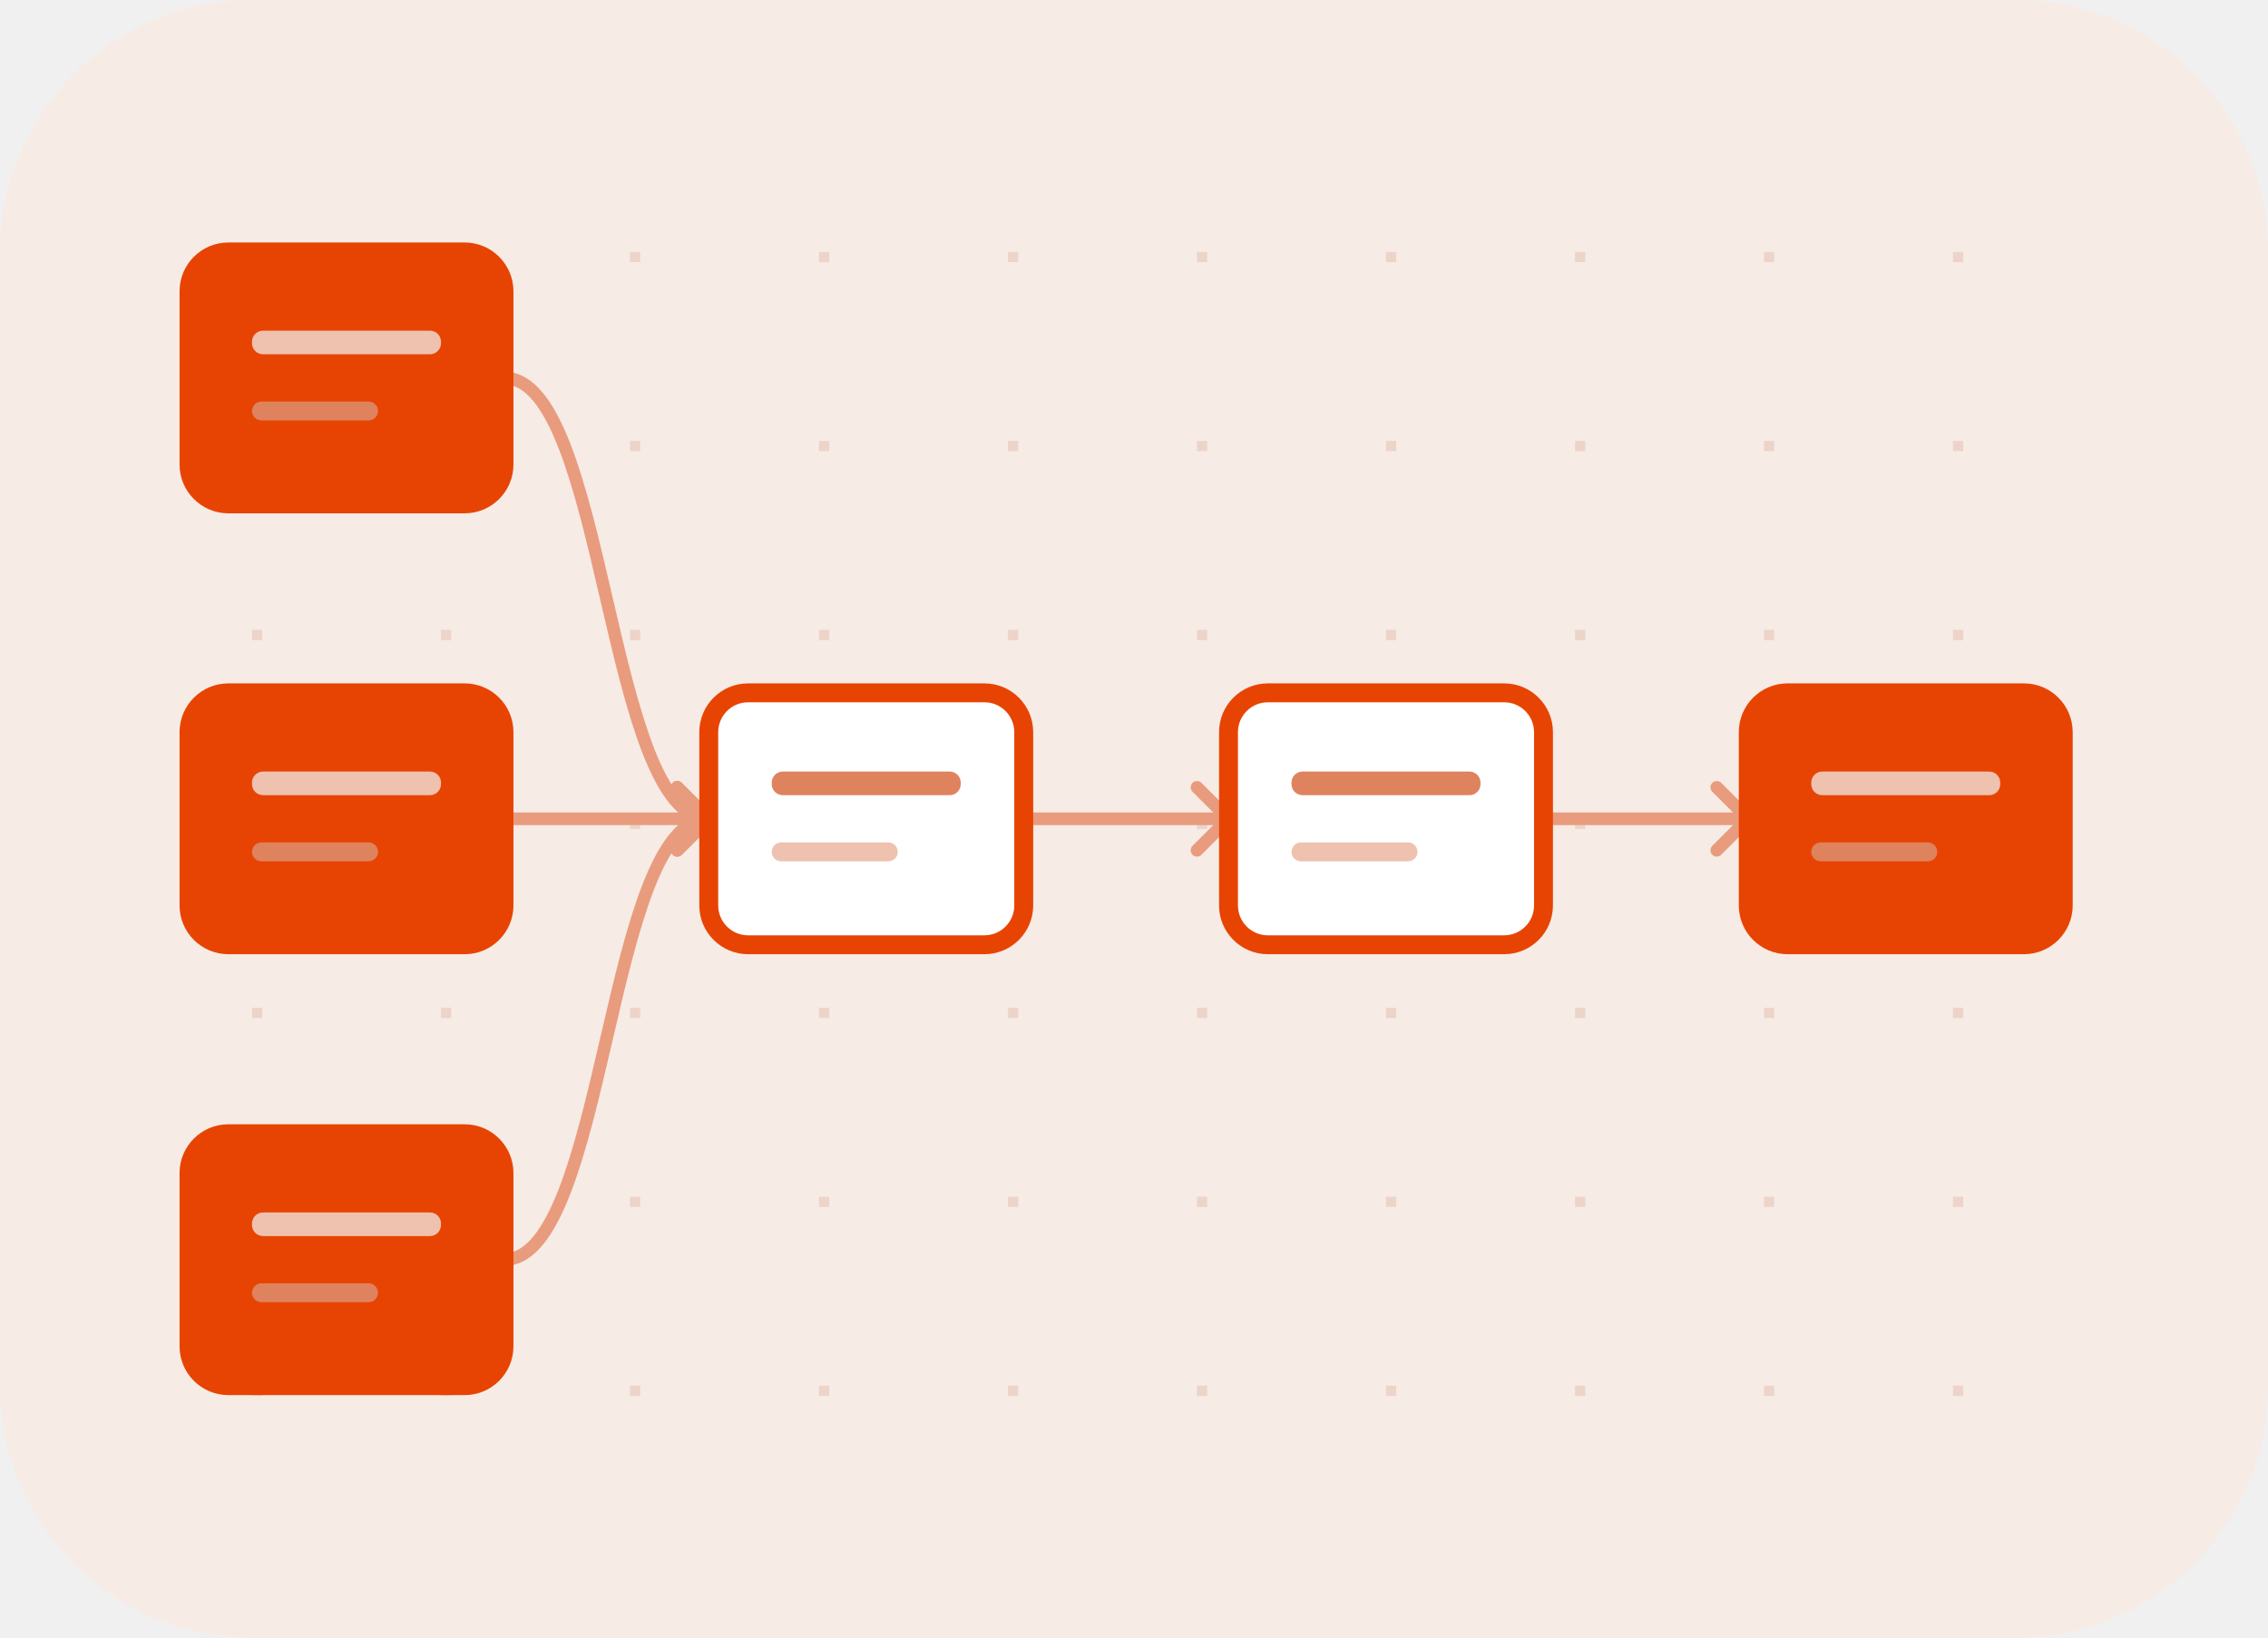
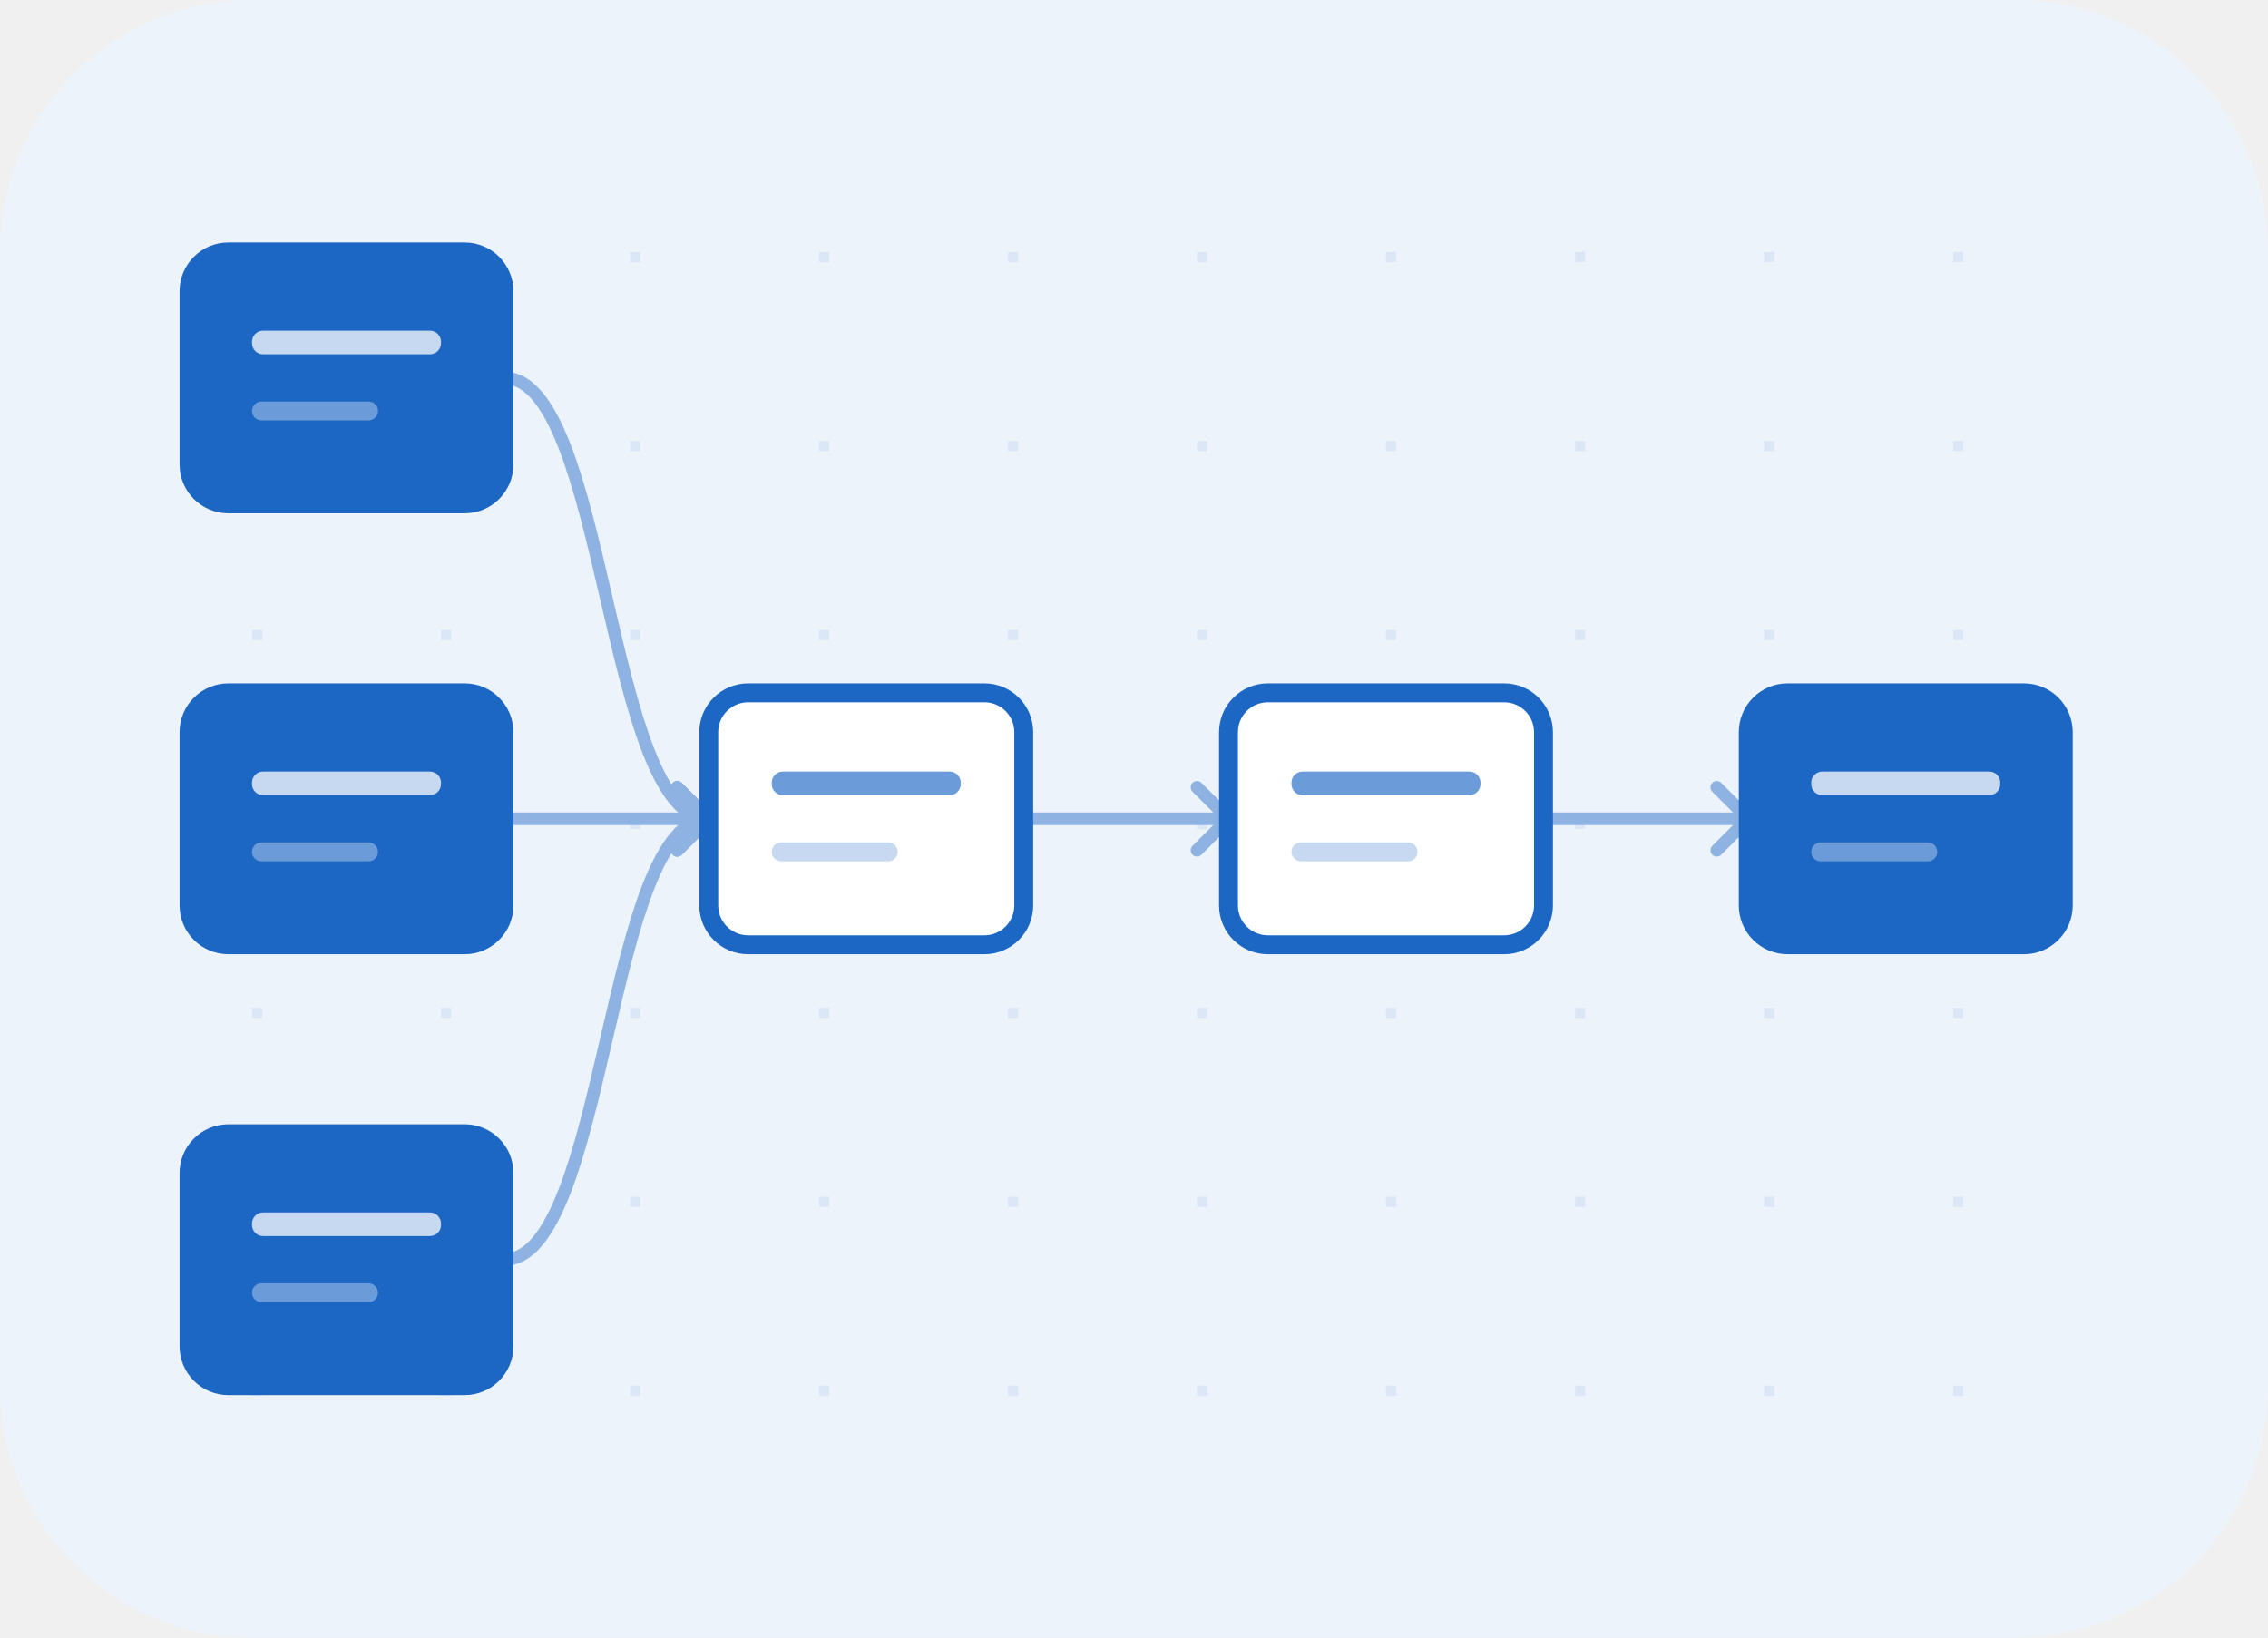
<svg xmlns="http://www.w3.org/2000/svg" width="144" height="104" viewBox="0 0 144 104">
  <defs>
    <clipPath id="c1">
      <rect width="128" height="88" rx="10" />
    </clipPath>
  </defs>
-   <rect width="144" height="104" rx="16" fill="#f6ebe5" />
+   <rect width="144" height="104" rx="16" fill="#edf3fa" />
  <g transform="translate(8 8)" clip-path="url(#c1)">
-     <path d="M8 8h.65v.65h-.65zM20 8h.65v.65h-.65zM32 8h.65v.65h-.65zM44 8h.65v.65h-.65zM56 8h.65v.65h-.65zM68 8h.65v.65h-.65zM80 8h.65v.65h-.65zM92 8h.65v.65h-.65zM104 8h.65v.65h-.65zM116 8h.65v.65h-.65zM8 20h.65v.65h-.65zM20 20h.65v.65h-.65zM32 20h.65v.65h-.65zM44 20h.65v.65h-.65zM56 20h.65v.65h-.65zM68 20h.65v.65h-.65zM80 20h.65v.65h-.65zM92 20h.65v.65h-.65zM104 20h.65v.65h-.65zM116 20h.65v.65h-.65zM8 32h.65v.65h-.65zM20 32h.65v.65h-.65zM32 32h.65v.65h-.65zM44 32h.65v.65h-.65zM56 32h.65v.65h-.65zM68 32h.65v.65h-.65zM80 32h.65v.65h-.65zM92 32h.65v.65h-.65zM104 32h.65v.65h-.65zM116 32h.65v.65h-.65zM8 44h.65v.65h-.65zM20 44h.65v.65h-.65zM32 44h.65v.65h-.65zM44 44h.65v.65h-.65zM56 44h.65v.65h-.65zM68 44h.65v.65h-.65zM80 44h.65v.65h-.65zM92 44h.65v.65h-.65zM104 44h.65v.65h-.65zM116 44h.65v.65h-.65zM8 56h.65v.65h-.65zM20 56h.65v.65h-.65zM32 56h.65v.65h-.65zM44 56h.65v.65h-.65zM56 56h.65v.65h-.65zM68 56h.65v.65h-.65zM80 56h.65v.65h-.65zM92 56h.65v.65h-.65zM104 56h.65v.65h-.65zM116 56h.65v.65h-.65zM8 68h.65v.65h-.65zM20 68h.65v.65h-.65zM32 68h.65v.65h-.65zM44 68h.65v.65h-.65zM56 68h.65v.65h-.65zM68 68h.65v.65h-.65zM80 68h.65v.65h-.65zM92 68h.65v.65h-.65zM104 68h.65v.65h-.65zM116 68h.65v.65h-.65zM8 80h.65v.65h-.65zM20 80h.65v.65h-.65zM32 80h.65v.65h-.65zM44 80h.65v.65h-.65zM56 80h.65v.65h-.65zM68 80h.65v.65h-.65zM80 80h.65v.65h-.65zM92 80h.65v.65h-.65zM104 80h.65v.65h-.65zM116 80h.65v.65h-.65z" fill="#ecd4c9" />
-     <path d="M24 15.6q1.349 0 2.466 1.348 .93 1.122 1.766 3.283 .686 1.771 1.411 4.527 .289 1.098 .633 2.538 .207 .862 .614 2.614 .406 1.748 .612 2.608 .342 1.431 .629 2.521 .714 2.713 1.383 4.442 .789 2.039 1.636 3.061 .877 1.058 1.85 1.058 .08 0 .153 .03 .074 .031 .13 .087 .056 .056 .087 .13 .03 .073 .03 .153 0 .08-.03 .153-.031 .074-.087 .13-.056 .056-.13 .087-.073 .03-.153 .03-1.349 0-2.466-1.348-.93-1.122-1.766-3.283-.686-1.771-1.411-4.527-.289-1.098-.633-2.538-.207-.862-.614-2.614-.406-1.748-.612-2.608-.342-1.431-.629-2.521-.714-2.713-1.383-4.442-.789-2.039-1.636-3.061-.877-1.058-1.85-1.058-.08 0-.153-.03-.074-.031-.13-.087-.056-.056-.087-.13-.03-.073-.03-.153 0-.08 .03-.153 .031-.074 .087-.13 .056-.056 .13-.087 .073-.03 .153-.03zM35.283 41.717l2 2q.056 .056 .087 .13 .03 .073 .03 .153 0 .08-.03 .153-.031 .074-.087 .13l-2 2q-.056 .056-.13 .087-.073 .03-.153 .03-.08 0-.153-.03-.074-.031-.13-.087-.056-.056-.087-.13-.03-.073-.03-.153 0-.08 .03-.153 .031-.074 .087-.13l2-2 .283 .283-.283 .283-2-2q-.056-.056-.087-.13-.03-.073-.03-.153 0-.08 .03-.153 .031-.074 .087-.13 .056-.056 .13-.087 .073-.03 .153-.03 .08 0 .153 .03 .074 .031 .13 .087z" fill="#e99b7d" />
-     <path d="M24 43.6h6.5 6.5q.08 0 .153 .03 .074 .031 .13 .087 .056 .056 .087 .13 .03 .073 .03 .153 0 .08-.03 .153-.031 .074-.087 .13-.056 .056-.13 .087-.073 .03-.153 .03h-6.5-6.5q-.08 0-.153-.03-.074-.031-.13-.087-.056-.056-.087-.13-.03-.073-.03-.153 0-.08 .03-.153 .031-.074 .087-.13 .056-.056 .13-.087 .073-.03 .153-.03zM35.283 41.717l2 2q.056 .056 .087 .13 .03 .073 .03 .153 0 .08-.03 .153-.031 .074-.087 .13l-2 2q-.056 .056-.13 .087-.073 .03-.153 .03-.08 0-.153-.03-.074-.031-.13-.087-.056-.056-.087-.13-.03-.073-.03-.153 0-.08 .03-.153 .031-.074 .087-.13l2-2 .283 .283-.283 .283-2-2q-.056-.056-.087-.13-.03-.073-.03-.153 0-.08 .03-.153 .031-.074 .087-.13 .056-.056 .13-.087 .073-.03 .153-.03 .08 0 .153 .03 .074 .031 .13 .087z" fill="#e99b7d" />
-     <path d="M24 71.6q.973 0 1.85-1.058 .847-1.022 1.636-3.061 .669-1.729 1.383-4.442 .287-1.09 .629-2.521 .206-.86 .612-2.608 .407-1.752 .614-2.614 .344-1.44 .633-2.538 .725-2.756 1.411-4.527 .836-2.161 1.766-3.283 1.117-1.348 2.466-1.348 .08 0 .153 .03 .074 .031 .13 .087 .056 .056 .087 .13 .03 .073 .03 .153 0 .08-.03 .153-.031 .074-.087 .13-.056 .056-.13 .087-.073 .03-.153 .03-.973 0-1.85 1.058-.847 1.022-1.636 3.061-.669 1.729-1.383 4.442-.287 1.09-.629 2.521-.206 .86-.612 2.608-.407 1.752-.614 2.614-.344 1.44-.633 2.538-.725 2.756-1.411 4.527-.836 2.161-1.766 3.283-1.117 1.348-2.466 1.348-.08 0-.153-.03-.074-.031-.13-.087-.056-.056-.087-.13-.03-.073-.03-.153 0-.08 .03-.153 .031-.074 .087-.13 .056-.056 .13-.087 .073-.03 .153-.03zM35.283 41.717l2 2q.056 .056 .087 .13 .03 .073 .03 .153 0 .08-.03 .153-.031 .074-.087 .13l-2 2q-.056 .056-.13 .087-.073 .03-.153 .03-.08 0-.153-.03-.074-.031-.13-.087-.056-.056-.087-.13-.03-.073-.03-.153 0-.08 .03-.153 .031-.074 .087-.13l2-2 .283 .283-.283 .283-2-2q-.056-.056-.087-.13-.03-.073-.03-.153 0-.08 .03-.153 .031-.074 .087-.13 .056-.056 .13-.087 .073-.03 .153-.03 .08 0 .153 .03 .074 .031 .13 .087z" fill="#e99b7d" />
-     <path d="M57 43.6h6.5 6.5q.08 0 .153 .03 .074 .031 .13 .087 .056 .056 .087 .13 .03 .073 .03 .153 0 .08-.03 .153-.031 .074-.087 .13-.056 .056-.13 .087-.073 .03-.153 .03h-6.5-6.5q-.08 0-.153-.03-.074-.031-.13-.087-.056-.056-.087-.13-.03-.073-.03-.153 0-.08 .03-.153 .031-.074 .087-.13 .056-.056 .13-.087 .073-.03 .153-.03zM68.283 41.717l2 2q.056 .056 .087 .13 .03 .073 .03 .153 0 .08-.03 .153-.031 .074-.087 .13l-2 2q-.056 .056-.13 .087-.073 .03-.153 .03-.08 0-.153-.03-.074-.031-.13-.087-.056-.056-.087-.13-.03-.073-.03-.153 0-.08 .03-.153 .031-.074 .087-.13l2-2 .283 .283-.283 .283-2-2q-.056-.056-.087-.13-.03-.073-.03-.153 0-.08 .03-.153 .031-.074 .087-.13 .056-.056 .13-.087 .073-.03 .153-.03 .08 0 .153 .03 .074 .031 .13 .087z" fill="#e99b7d" />
-     <path d="M90 43.6h6.5 6.5q.08 0 .153 .03 .074 .031 .13 .087 .056 .056 .087 .13 .03 .073 .03 .153 0 .08-.03 .153-.031 .074-.087 .13-.056 .056-.13 .087-.073 .03-.153 .03h-6.5-6.5q-.08 0-.153-.03-.074-.031-.13-.087-.056-.056-.087-.13-.03-.073-.03-.153 0-.08 .03-.153 .031-.074 .087-.13 .056-.056 .13-.087 .073-.03 .153-.03zM101.283 41.717l2 2q.056 .056 .087 .13 .03 .073 .03 .153 0 .08-.03 .153-.031 .074-.087 .13l-2 2q-.056 .056-.13 .087-.073 .03-.153 .03-.08 0-.153-.03-.074-.031-.13-.087-.056-.056-.087-.13-.03-.073-.03-.153 0-.08 .03-.153 .031-.074 .087-.13l2-2 .283 .283-.283 .283-2-2q-.056-.056-.087-.13-.03-.073-.03-.153 0-.08 .03-.153 .031-.074 .087-.13 .056-.056 .13-.087 .073-.03 .153-.03 .08 0 .153 .03 .074 .031 .13 .087z" fill="#e99b7d" />
-     <rect transform="translate(4 8)" width="20" height="16" rx="2.5" fill="#e74403" />
-     <path transform="translate(4 8)" d="M2.5 16.6c-1.712 0-3.1-1.388-3.1-3.1v-11c0-1.712 1.388-3.1 3.1-3.1v1.2c-1.049 0-1.9 .851-1.9 1.9v11c0 1.049 .851 1.9 1.9 1.9M20.6 13.5c0 1.712-1.388 3.1-3.1 3.1h-15c-1.712 0-3.1-1.388-3.1-3.1h1.2c0 1.049 .851 1.9 1.9 1.9h15c1.049 0 1.9-.851 1.9-1.9M17.5-.6c1.712 0 3.1 1.388 3.1 3.1v11c0 1.712-1.388 3.1-3.1 3.1v-1.2c1.049 0 1.9-.851 1.9-1.9v-11c0-1.049-.851-1.9-1.9-1.9M-.6 2.5c0-1.712 1.388-3.1 3.1-3.1h15c1.712 0 3.1 1.388 3.1 3.1h-1.2c0-1.049-.851-1.9-1.9-1.9h-15c-1.049 0-1.9 .851-1.9 1.9z" fill="#e74403" />
-     <rect transform="translate(8 13)" width="12" height="1.5" rx="0.7" fill="#efc1af" />
-     <rect transform="translate(8 17.5)" width="8" height="1.2" rx="0.6" fill="#df825e" />
-     <rect transform="translate(4 36)" width="20" height="16" rx="2.5" fill="#e74403" />
-     <path transform="translate(4 36)" d="M2.5 16.6c-1.712 0-3.1-1.388-3.1-3.1v-11c0-1.712 1.388-3.1 3.1-3.1v1.2c-1.049 0-1.9 .851-1.9 1.9v11c0 1.049 .851 1.9 1.9 1.9M20.6 13.5c0 1.712-1.388 3.1-3.1 3.1h-15c-1.712 0-3.1-1.388-3.1-3.1h1.2c0 1.049 .851 1.9 1.9 1.9h15c1.049 0 1.9-.851 1.9-1.9M17.5-.6c1.712 0 3.1 1.388 3.1 3.1v11c0 1.712-1.388 3.1-3.1 3.1v-1.2c1.049 0 1.9-.851 1.9-1.9v-11c0-1.049-.851-1.9-1.9-1.9M-.6 2.5c0-1.712 1.388-3.1 3.1-3.1h15c1.712 0 3.1 1.388 3.1 3.1h-1.2c0-1.049-.851-1.9-1.9-1.9h-15c-1.049 0-1.9 .851-1.9 1.9z" fill="#e74403" />
-     <rect transform="translate(8 41)" width="12" height="1.5" rx="0.7" fill="#efc1af" />
-     <rect transform="translate(8 45.5)" width="8" height="1.2" rx="0.6" fill="#df825e" />
-     <rect transform="translate(4 64)" width="20" height="16" rx="2.5" fill="#e74403" />
-     <path transform="translate(4 64)" d="M2.5 16.6c-1.712 0-3.1-1.388-3.1-3.1v-11c0-1.712 1.388-3.1 3.1-3.1v1.2c-1.049 0-1.9 .851-1.9 1.9v11c0 1.049 .851 1.9 1.9 1.9M20.6 13.5c0 1.712-1.388 3.1-3.1 3.1h-15c-1.712 0-3.1-1.388-3.1-3.1h1.2c0 1.049 .851 1.9 1.9 1.9h15c1.049 0 1.9-.851 1.9-1.9M17.5-.6c1.712 0 3.1 1.388 3.1 3.1v11c0 1.712-1.388 3.1-3.1 3.1v-1.2c1.049 0 1.9-.851 1.9-1.9v-11c0-1.049-.851-1.9-1.9-1.9M-.6 2.5c0-1.712 1.388-3.1 3.1-3.1h15c1.712 0 3.1 1.388 3.1 3.1h-1.2c0-1.049-.851-1.9-1.9-1.9h-15c-1.049 0-1.9 .851-1.9 1.9z" fill="#e74403" />
-     <rect transform="translate(8 69)" width="12" height="1.5" rx="0.7" fill="#efc1af" />
-     <rect transform="translate(8 73.5)" width="8" height="1.2" rx="0.6" fill="#df825e" />
+     <path d="M8 8h.65v.65h-.65zM20 8h.65v.65h-.65zM32 8h.65v.65h-.65zM44 8h.65v.65h-.65zM56 8h.65v.65h-.65zM68 8h.65v.65h-.65zM80 8h.65v.65h-.65zM92 8h.65v.65h-.65zM104 8h.65v.65h-.65zM116 8h.65v.65h-.65zM8 20h.65v.65h-.65zM20 20h.65v.65h-.65zM32 20h.65v.65h-.65zM44 20h.65v.65h-.65zM56 20h.65v.65h-.65zM68 20h.65v.65h-.65zM80 20h.65v.65h-.65zM92 20h.65v.65h-.65zM104 20h.65v.65h-.65zM116 20h.65v.65h-.65zM8 32h.65v.65h-.65zM20 32h.65v.65h-.65zM32 32h.65v.65h-.65zM44 32h.65v.65h-.65zM56 32h.65v.65h-.65zM68 32h.65v.65h-.65zM80 32h.65v.65h-.65zM92 32h.65v.65h-.65zM104 32h.65v.65h-.65zM116 32h.65v.65h-.65zM8 44h.65v.65h-.65zM20 44h.65v.65h-.65zM32 44h.65v.65h-.65zM44 44h.65v.65h-.65zM56 44h.65v.65h-.65zM68 44h.65v.65h-.65zM80 44h.65v.65h-.65zM92 44h.65v.65h-.65zM104 44h.65v.65h-.65zM116 44h.65v.65h-.65zM8 56h.65v.65h-.65zM20 56h.65v.65h-.65zM32 56h.65v.65h-.65zM44 56h.65v.65h-.65zM56 56h.65v.65h-.65zM68 56h.65v.65h-.65zM80 56h.65v.65h-.65zM92 56h.65v.65h-.65zM104 56h.65v.65h-.65zM116 56h.65v.65h-.65zM8 68h.65v.65h-.65zM20 68h.65v.65h-.65zM32 68h.65v.65h-.65zM44 68h.65v.65h-.65zM56 68h.65v.65h-.65zM68 68h.65v.65h-.65zM80 68h.65v.65h-.65zM92 68h.65v.65h-.65zM104 68h.65v.65h-.65zM116 68h.65v.65h-.65zM8 80h.65v.65h-.65zM20 80h.65v.65h-.65zM32 80h.65v.65h-.65zM44 80h.65v.65h-.65zM56 80h.65v.65h-.65zM68 80h.65v.65h-.65zM80 80h.65v.65h-.65zM92 80h.65v.65h-.65zM104 80h.65v.65h-.65zM116 80h.65v.65h-.65z" fill="#dbe7f6" />
+     <path d="M24 15.6q1.349 0 2.466 1.348 .93 1.122 1.766 3.283 .686 1.771 1.411 4.527 .289 1.098 .633 2.538 .207 .862 .614 2.614 .406 1.748 .612 2.608 .342 1.431 .629 2.521 .714 2.713 1.383 4.442 .789 2.039 1.636 3.061 .877 1.058 1.85 1.058 .08 0 .153 .03 .074 .031 .13 .087 .056 .056 .087 .13 .03 .073 .03 .153 0 .08-.03 .153-.031 .074-.087 .13-.056 .056-.13 .087-.073 .03-.153 .03-1.349 0-2.466-1.348-.93-1.122-1.766-3.283-.686-1.771-1.411-4.527-.289-1.098-.633-2.538-.207-.862-.614-2.614-.406-1.748-.612-2.608-.342-1.431-.629-2.521-.714-2.713-1.383-4.442-.789-2.039-1.636-3.061-.877-1.058-1.85-1.058-.08 0-.153-.03-.074-.031-.13-.087-.056-.056-.087-.13-.03-.073-.03-.153 0-.08 .03-.153 .031-.074 .087-.13 .056-.056 .13-.087 .073-.03 .153-.03zM35.283 41.717l2 2q.056 .056 .087 .13 .03 .073 .03 .153 0 .08-.03 .153-.031 .074-.087 .13l-2 2q-.056 .056-.13 .087-.073 .03-.153 .03-.08 0-.153-.03-.074-.031-.13-.087-.056-.056-.087-.13-.03-.073-.03-.153 0-.08 .03-.153 .031-.074 .087-.13l2-2 .283 .283-.283 .283-2-2q-.056-.056-.087-.13-.03-.073-.03-.153 0-.08 .03-.153 .031-.074 .087-.13 .056-.056 .13-.087 .073-.03 .153-.03 .08 0 .153 .03 .074 .031 .13 .087z" fill="#8eb3e2" />
+     <path d="M24 43.6h6.5 6.5q.08 0 .153 .03 .074 .031 .13 .087 .056 .056 .087 .13 .03 .073 .03 .153 0 .08-.03 .153-.031 .074-.087 .13-.056 .056-.13 .087-.073 .03-.153 .03h-6.5-6.5q-.08 0-.153-.03-.074-.031-.13-.087-.056-.056-.087-.13-.03-.073-.03-.153 0-.08 .03-.153 .031-.074 .087-.13 .056-.056 .13-.087 .073-.03 .153-.03zM35.283 41.717l2 2q.056 .056 .087 .13 .03 .073 .03 .153 0 .08-.03 .153-.031 .074-.087 .13l-2 2q-.056 .056-.13 .087-.073 .03-.153 .03-.08 0-.153-.03-.074-.031-.13-.087-.056-.056-.087-.13-.03-.073-.03-.153 0-.08 .03-.153 .031-.074 .087-.13l2-2 .283 .283-.283 .283-2-2q-.056-.056-.087-.13-.03-.073-.03-.153 0-.08 .03-.153 .031-.074 .087-.13 .056-.056 .13-.087 .073-.03 .153-.03 .08 0 .153 .03 .074 .031 .13 .087z" fill="#8eb3e2" />
+     <path d="M24 71.6q.973 0 1.85-1.058 .847-1.022 1.636-3.061 .669-1.729 1.383-4.442 .287-1.09 .629-2.521 .206-.86 .612-2.608 .407-1.752 .614-2.614 .344-1.44 .633-2.538 .725-2.756 1.411-4.527 .836-2.161 1.766-3.283 1.117-1.348 2.466-1.348 .08 0 .153 .03 .074 .031 .13 .087 .056 .056 .087 .13 .03 .073 .03 .153 0 .08-.03 .153-.031 .074-.087 .13-.056 .056-.13 .087-.073 .03-.153 .03-.973 0-1.85 1.058-.847 1.022-1.636 3.061-.669 1.729-1.383 4.442-.287 1.09-.629 2.521-.206 .86-.612 2.608-.407 1.752-.614 2.614-.344 1.44-.633 2.538-.725 2.756-1.411 4.527-.836 2.161-1.766 3.283-1.117 1.348-2.466 1.348-.08 0-.153-.03-.074-.031-.13-.087-.056-.056-.087-.13-.03-.073-.03-.153 0-.08 .03-.153 .031-.074 .087-.13 .056-.056 .13-.087 .073-.03 .153-.03zM35.283 41.717l2 2q.056 .056 .087 .13 .03 .073 .03 .153 0 .08-.03 .153-.031 .074-.087 .13l-2 2q-.056 .056-.13 .087-.073 .03-.153 .03-.08 0-.153-.03-.074-.031-.13-.087-.056-.056-.087-.13-.03-.073-.03-.153 0-.08 .03-.153 .031-.074 .087-.13l2-2 .283 .283-.283 .283-2-2q-.056-.056-.087-.13-.03-.073-.03-.153 0-.08 .03-.153 .031-.074 .087-.13 .056-.056 .13-.087 .073-.03 .153-.03 .08 0 .153 .03 .074 .031 .13 .087z" fill="#8eb3e2" />
+     <path d="M57 43.6h6.5 6.5q.08 0 .153 .03 .074 .031 .13 .087 .056 .056 .087 .13 .03 .073 .03 .153 0 .08-.03 .153-.031 .074-.087 .13-.056 .056-.13 .087-.073 .03-.153 .03h-6.5-6.5q-.08 0-.153-.03-.074-.031-.13-.087-.056-.056-.087-.13-.03-.073-.03-.153 0-.08 .03-.153 .031-.074 .087-.13 .056-.056 .13-.087 .073-.03 .153-.03zM68.283 41.717l2 2q.056 .056 .087 .13 .03 .073 .03 .153 0 .08-.03 .153-.031 .074-.087 .13l-2 2q-.056 .056-.13 .087-.073 .03-.153 .03-.08 0-.153-.03-.074-.031-.13-.087-.056-.056-.087-.13-.03-.073-.03-.153 0-.08 .03-.153 .031-.074 .087-.13l2-2 .283 .283-.283 .283-2-2q-.056-.056-.087-.13-.03-.073-.03-.153 0-.08 .03-.153 .031-.074 .087-.13 .056-.056 .13-.087 .073-.03 .153-.03 .08 0 .153 .03 .074 .031 .13 .087z" fill="#8eb3e2" />
+     <path d="M90 43.6h6.5 6.5q.08 0 .153 .03 .074 .031 .13 .087 .056 .056 .087 .13 .03 .073 .03 .153 0 .08-.03 .153-.031 .074-.087 .13-.056 .056-.13 .087-.073 .03-.153 .03h-6.5-6.5q-.08 0-.153-.03-.074-.031-.13-.087-.056-.056-.087-.13-.03-.073-.03-.153 0-.08 .03-.153 .031-.074 .087-.13 .056-.056 .13-.087 .073-.03 .153-.03zM101.283 41.717l2 2q.056 .056 .087 .13 .03 .073 .03 .153 0 .08-.03 .153-.031 .074-.087 .13l-2 2q-.056 .056-.13 .087-.073 .03-.153 .03-.08 0-.153-.03-.074-.031-.13-.087-.056-.056-.087-.13-.03-.073-.03-.153 0-.08 .03-.153 .031-.074 .087-.13l2-2 .283 .283-.283 .283-2-2q-.056-.056-.087-.13-.03-.073-.03-.153 0-.08 .03-.153 .031-.074 .087-.13 .056-.056 .13-.087 .073-.03 .153-.03 .08 0 .153 .03 .074 .031 .13 .087z" fill="#8eb3e2" />
+     <rect transform="translate(4 8)" width="20" height="16" rx="2.5" fill="#1c67c4" />
+     <path transform="translate(4 8)" d="M2.5 16.6c-1.712 0-3.1-1.388-3.1-3.1v-11c0-1.712 1.388-3.1 3.1-3.1v1.2c-1.049 0-1.9 .851-1.9 1.9v11c0 1.049 .851 1.9 1.9 1.9M20.6 13.5c0 1.712-1.388 3.1-3.1 3.1h-15c-1.712 0-3.1-1.388-3.1-3.1h1.2c0 1.049 .851 1.9 1.9 1.9h15c1.049 0 1.9-.851 1.9-1.9M17.5-.6c1.712 0 3.1 1.388 3.1 3.1v11c0 1.712-1.388 3.1-3.1 3.1v-1.2c1.049 0 1.9-.851 1.9-1.9v-11c0-1.049-.851-1.9-1.9-1.9M-.6 2.5c0-1.712 1.388-3.1 3.1-3.1h15c1.712 0 3.1 1.388 3.1 3.1h-1.2c0-1.049-.851-1.9-1.9-1.9h-15c-1.049 0-1.9 .851-1.9 1.9z" fill="#1c67c4" />
+     <rect transform="translate(8 13)" width="12" height="1.5" rx="0.7" fill="#c6d9f0" />
+     <rect transform="translate(8 17.5)" width="8" height="1.2" rx="0.6" fill="#6b9cd9" />
+     <rect transform="translate(4 36)" width="20" height="16" rx="2.5" fill="#1c67c4" />
+     <path transform="translate(4 36)" d="M2.5 16.6c-1.712 0-3.1-1.388-3.1-3.1v-11c0-1.712 1.388-3.1 3.1-3.1v1.2c-1.049 0-1.9 .851-1.9 1.9v11c0 1.049 .851 1.9 1.9 1.9M20.6 13.5c0 1.712-1.388 3.1-3.1 3.1h-15c-1.712 0-3.1-1.388-3.1-3.1h1.2c0 1.049 .851 1.9 1.9 1.9h15c1.049 0 1.9-.851 1.9-1.9M17.5-.6c1.712 0 3.1 1.388 3.1 3.1v11c0 1.712-1.388 3.1-3.1 3.1v-1.2c1.049 0 1.9-.851 1.9-1.9v-11c0-1.049-.851-1.9-1.9-1.9M-.6 2.5c0-1.712 1.388-3.1 3.1-3.1h15c1.712 0 3.1 1.388 3.1 3.1h-1.2c0-1.049-.851-1.9-1.9-1.9h-15c-1.049 0-1.9 .851-1.9 1.9z" fill="#1c67c4" />
+     <rect transform="translate(8 41)" width="12" height="1.5" rx="0.7" fill="#c6d9f0" />
+     <rect transform="translate(8 45.5)" width="8" height="1.2" rx="0.6" fill="#6b9cd9" />
+     <rect transform="translate(4 64)" width="20" height="16" rx="2.5" fill="#1c67c4" />
+     <path transform="translate(4 64)" d="M2.5 16.6c-1.712 0-3.1-1.388-3.1-3.1v-11c0-1.712 1.388-3.1 3.1-3.1v1.2c-1.049 0-1.9 .851-1.9 1.9v11c0 1.049 .851 1.9 1.9 1.9M20.6 13.5c0 1.712-1.388 3.1-3.1 3.1h-15c-1.712 0-3.1-1.388-3.1-3.1h1.2c0 1.049 .851 1.9 1.9 1.9h15c1.049 0 1.9-.851 1.9-1.9M17.5-.6c1.712 0 3.1 1.388 3.1 3.1v11c0 1.712-1.388 3.1-3.1 3.1v-1.2c1.049 0 1.9-.851 1.9-1.9v-11c0-1.049-.851-1.9-1.9-1.9M-.6 2.5c0-1.712 1.388-3.1 3.1-3.1h15c1.712 0 3.1 1.388 3.1 3.1h-1.2c0-1.049-.851-1.9-1.9-1.9h-15c-1.049 0-1.9 .851-1.9 1.9z" fill="#1c67c4" />
+     <rect transform="translate(8 69)" width="12" height="1.5" rx="0.7" fill="#c6d9f0" />
+     <rect transform="translate(8 73.5)" width="8" height="1.2" rx="0.6" fill="#6b9cd9" />
    <rect transform="translate(37 36)" width="20" height="16" rx="2.5" fill="#ffffff" />
-     <path transform="translate(37 36)" d="M2.5 16.6c-1.712 0-3.1-1.388-3.1-3.1v-11c0-1.712 1.388-3.1 3.1-3.1v1.2c-1.049 0-1.9 .851-1.9 1.9v11c0 1.049 .851 1.9 1.9 1.9M20.6 13.5c0 1.712-1.388 3.1-3.1 3.1h-15c-1.712 0-3.1-1.388-3.1-3.1h1.2c0 1.049 .851 1.9 1.9 1.9h15c1.049 0 1.9-.851 1.9-1.9M17.5-.6c1.712 0 3.1 1.388 3.1 3.1v11c0 1.712-1.388 3.1-3.1 3.1v-1.2c1.049 0 1.9-.851 1.9-1.9v-11c0-1.049-.851-1.9-1.9-1.9M-.6 2.5c0-1.712 1.388-3.1 3.1-3.1h15c1.712 0 3.1 1.388 3.1 3.1h-1.2c0-1.049-.851-1.9-1.9-1.9h-15c-1.049 0-1.9 .851-1.9 1.9z" fill="#e74403" />
-     <rect transform="translate(41 41)" width="12" height="1.5" rx="0.7" fill="#df825e" />
-     <rect transform="translate(41 45.5)" width="8" height="1.2" rx="0.6" fill="#efc1af" />
+     <path transform="translate(37 36)" d="M2.5 16.6c-1.712 0-3.1-1.388-3.1-3.1v-11c0-1.712 1.388-3.1 3.1-3.1v1.2c-1.049 0-1.9 .851-1.9 1.9v11c0 1.049 .851 1.9 1.9 1.9M20.6 13.5c0 1.712-1.388 3.1-3.1 3.1h-15c-1.712 0-3.1-1.388-3.1-3.1h1.2c0 1.049 .851 1.9 1.9 1.9h15c1.049 0 1.9-.851 1.9-1.9M17.5-.6c1.712 0 3.1 1.388 3.1 3.1v11c0 1.712-1.388 3.1-3.1 3.1v-1.2c1.049 0 1.9-.851 1.9-1.9v-11c0-1.049-.851-1.9-1.9-1.9M-.6 2.5c0-1.712 1.388-3.1 3.1-3.1h15c1.712 0 3.1 1.388 3.1 3.1h-1.2c0-1.049-.851-1.9-1.9-1.9h-15c-1.049 0-1.9 .851-1.9 1.9z" fill="#1c67c4" />
+     <rect transform="translate(41 41)" width="12" height="1.5" rx="0.7" fill="#6b9cd9" />
+     <rect transform="translate(41 45.5)" width="8" height="1.2" rx="0.6" fill="#c6d9f0" />
    <rect transform="translate(70 36)" width="20" height="16" rx="2.5" fill="#ffffff" />
-     <path transform="translate(70 36)" d="M2.5 16.6c-1.712 0-3.1-1.388-3.1-3.1v-11c0-1.712 1.388-3.1 3.1-3.1v1.2c-1.049 0-1.9 .851-1.9 1.9v11c0 1.049 .851 1.9 1.9 1.9M20.6 13.5c0 1.712-1.388 3.1-3.1 3.1h-15c-1.712 0-3.1-1.388-3.1-3.1h1.2c0 1.049 .851 1.9 1.9 1.9h15c1.049 0 1.9-.851 1.9-1.9M17.5-.6c1.712 0 3.1 1.388 3.1 3.1v11c0 1.712-1.388 3.1-3.1 3.1v-1.2c1.049 0 1.9-.851 1.9-1.9v-11c0-1.049-.851-1.9-1.9-1.9M-.6 2.5c0-1.712 1.388-3.1 3.1-3.1h15c1.712 0 3.1 1.388 3.1 3.1h-1.2c0-1.049-.851-1.9-1.9-1.9h-15c-1.049 0-1.9 .851-1.9 1.9z" fill="#e74403" />
-     <rect transform="translate(74 41)" width="12" height="1.5" rx="0.7" fill="#df825e" />
-     <rect transform="translate(74 45.5)" width="8" height="1.2" rx="0.6" fill="#efc1af" />
-     <rect transform="translate(103 36)" width="20" height="16" rx="2.5" fill="#e74403" />
-     <path transform="translate(103 36)" d="M2.5 16.6c-1.712 0-3.1-1.388-3.1-3.1v-11c0-1.712 1.388-3.1 3.1-3.1v1.2c-1.049 0-1.9 .851-1.9 1.9v11c0 1.049 .851 1.9 1.9 1.9M20.6 13.5c0 1.712-1.388 3.1-3.1 3.1h-15c-1.712 0-3.1-1.388-3.1-3.1h1.2c0 1.049 .851 1.9 1.9 1.9h15c1.049 0 1.9-.851 1.9-1.9M17.5-.6c1.712 0 3.1 1.388 3.1 3.1v11c0 1.712-1.388 3.1-3.1 3.1v-1.2c1.049 0 1.9-.851 1.9-1.9v-11c0-1.049-.851-1.9-1.9-1.9M-.6 2.5c0-1.712 1.388-3.1 3.1-3.1h15c1.712 0 3.1 1.388 3.1 3.1h-1.2c0-1.049-.851-1.9-1.9-1.9h-15c-1.049 0-1.9 .851-1.9 1.9z" fill="#e74403" />
-     <rect transform="translate(107 41)" width="12" height="1.5" rx="0.7" fill="#efc1af" />
-     <rect transform="translate(107 45.5)" width="8" height="1.2" rx="0.6" fill="#df825e" />
+     <path transform="translate(70 36)" d="M2.5 16.6c-1.712 0-3.1-1.388-3.1-3.1v-11c0-1.712 1.388-3.1 3.1-3.1v1.2c-1.049 0-1.9 .851-1.9 1.9v11c0 1.049 .851 1.9 1.9 1.9M20.6 13.5c0 1.712-1.388 3.1-3.1 3.1h-15c-1.712 0-3.1-1.388-3.1-3.1h1.2c0 1.049 .851 1.9 1.9 1.9h15c1.049 0 1.9-.851 1.9-1.9M17.5-.6c1.712 0 3.1 1.388 3.1 3.1v11c0 1.712-1.388 3.1-3.1 3.1v-1.2c1.049 0 1.9-.851 1.9-1.9v-11c0-1.049-.851-1.9-1.9-1.9M-.6 2.5c0-1.712 1.388-3.1 3.1-3.1h15c1.712 0 3.1 1.388 3.1 3.1h-1.2c0-1.049-.851-1.9-1.9-1.9h-15c-1.049 0-1.9 .851-1.9 1.9z" fill="#1c67c4" />
+     <rect transform="translate(74 41)" width="12" height="1.5" rx="0.7" fill="#6b9cd9" />
+     <rect transform="translate(74 45.5)" width="8" height="1.2" rx="0.6" fill="#c6d9f0" />
+     <rect transform="translate(103 36)" width="20" height="16" rx="2.5" fill="#1c67c4" />
+     <path transform="translate(103 36)" d="M2.5 16.6c-1.712 0-3.1-1.388-3.1-3.1v-11c0-1.712 1.388-3.1 3.1-3.1v1.2c-1.049 0-1.9 .851-1.9 1.9v11c0 1.049 .851 1.9 1.9 1.9M20.6 13.5c0 1.712-1.388 3.1-3.1 3.1h-15c-1.712 0-3.1-1.388-3.1-3.1h1.2c0 1.049 .851 1.9 1.9 1.9h15c1.049 0 1.9-.851 1.9-1.9M17.5-.6c1.712 0 3.1 1.388 3.1 3.1v11c0 1.712-1.388 3.1-3.1 3.1v-1.2c1.049 0 1.9-.851 1.9-1.9v-11c0-1.049-.851-1.9-1.9-1.9M-.6 2.5c0-1.712 1.388-3.1 3.1-3.1h15c1.712 0 3.1 1.388 3.1 3.1h-1.2c0-1.049-.851-1.9-1.9-1.9h-15c-1.049 0-1.9 .851-1.9 1.9z" fill="#1c67c4" />
+     <rect transform="translate(107 41)" width="12" height="1.5" rx="0.7" fill="#c6d9f0" />
+     <rect transform="translate(107 45.5)" width="8" height="1.2" rx="0.6" fill="#6b9cd9" />
  </g>
</svg>
